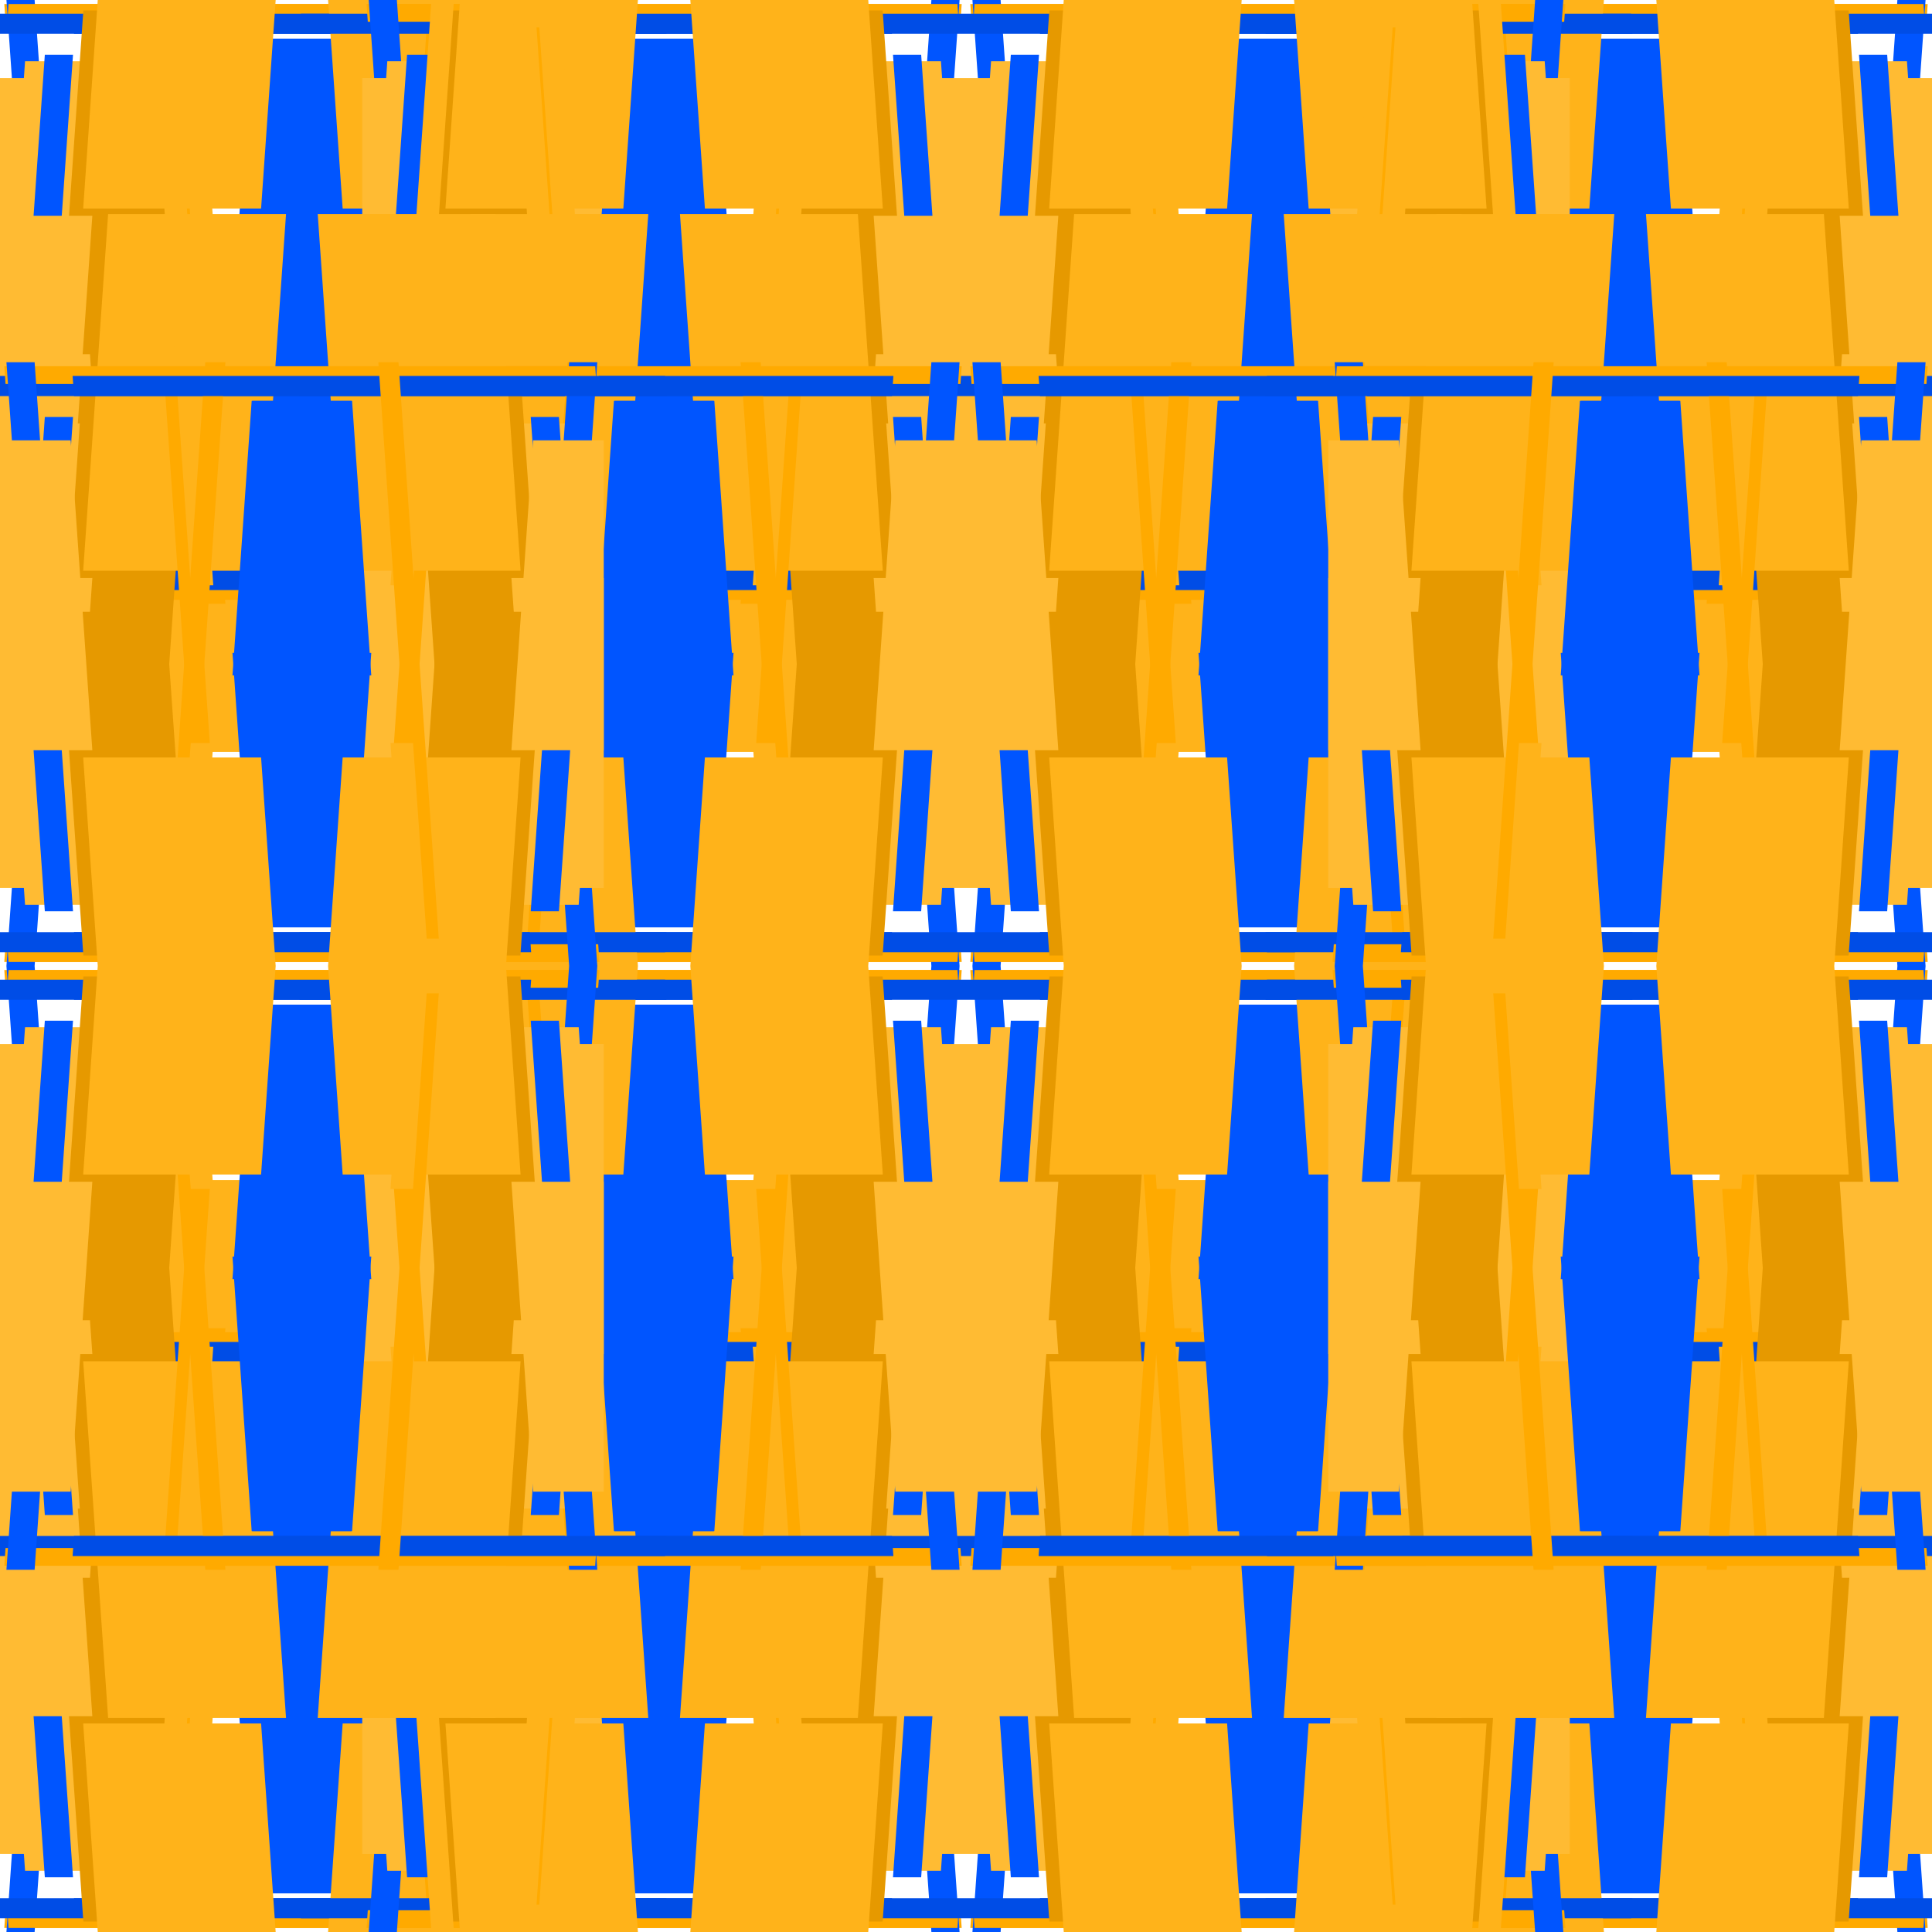
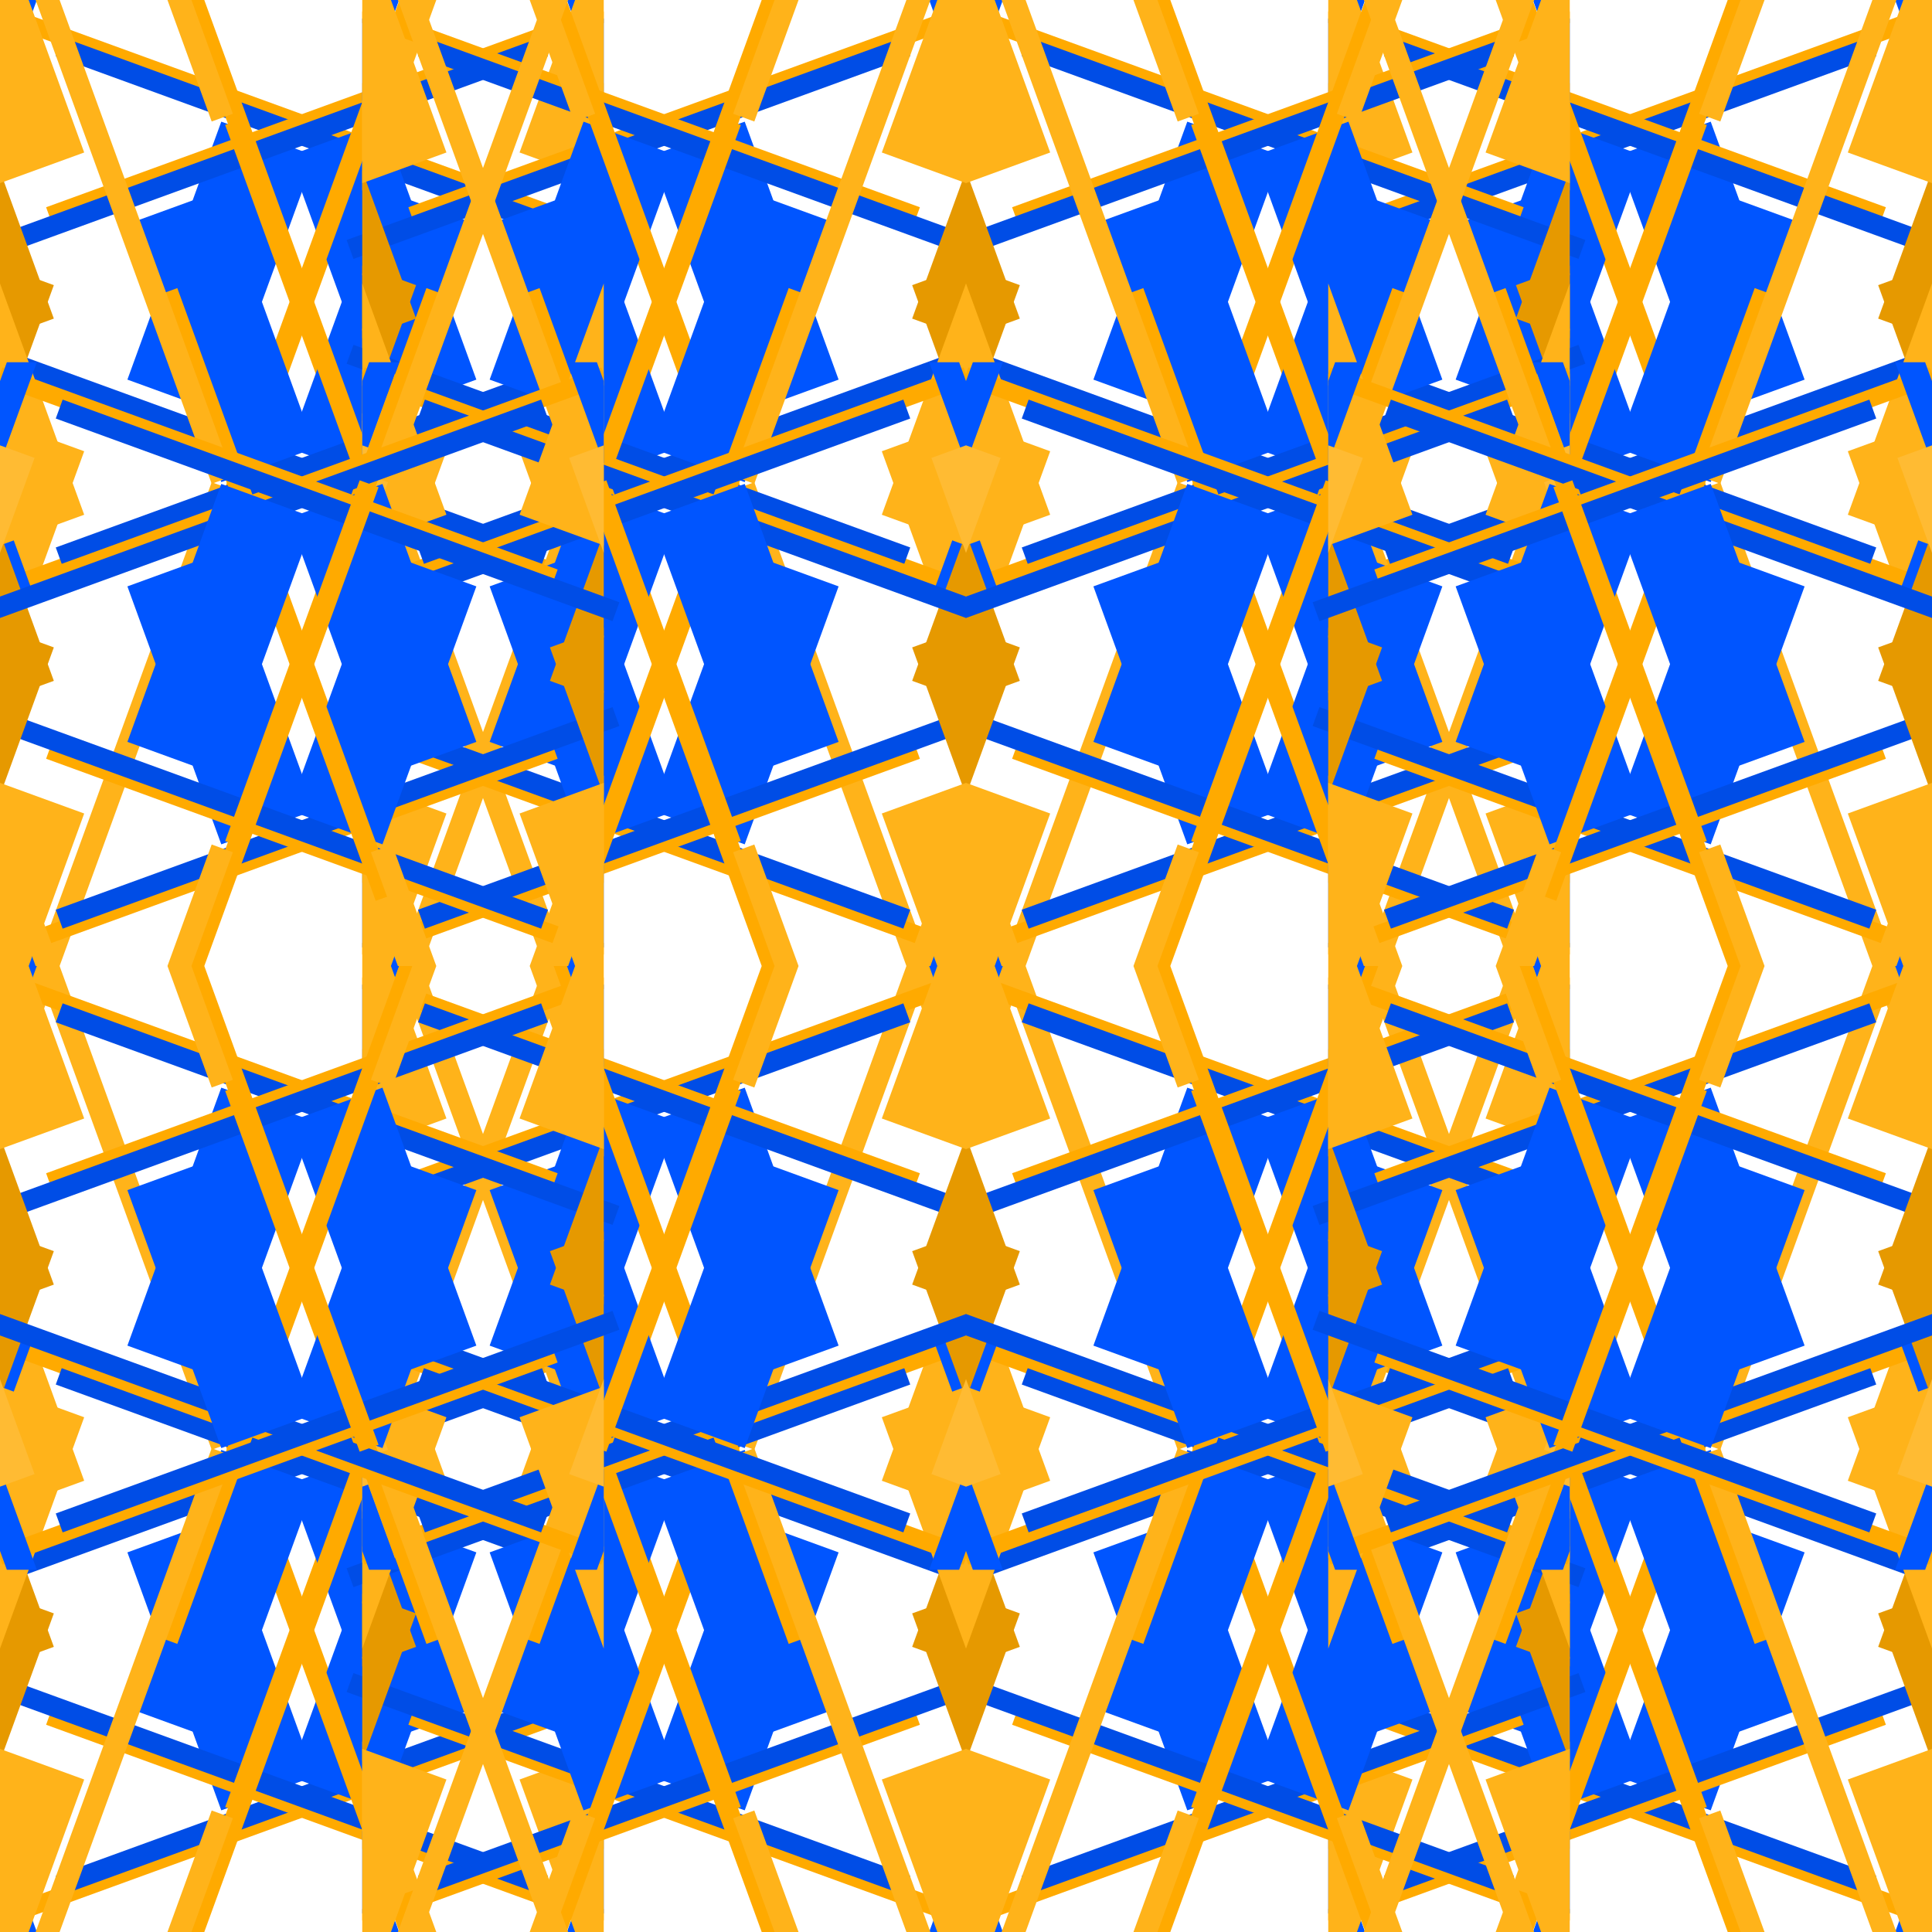
<svg xmlns="http://www.w3.org/2000/svg" xmlns:xlink="http://www.w3.org/1999/xlink" width="100%" height="100%" viewBox="0 0 2400 2400" style="stroke-width:0;background-color:#121212">
  <symbol id="quad3">
    <symbol id="quad2">
      <symbol id="quad1">
        <symbol id="quad0">
-           <rect x="5" y="5" width="734" height="22" rx="0" style="fill:hsl(40,100%,50%);fill-opacity:1" transform="rotate(0 0 0)translate(0 0)skewX(4)skewY(0)scale(1 1)" />"/&gt;<rect x="-16" y="319" width="133" height="355" rx="0" style="fill:hsl(40,100%,60%);fill-opacity:1" transform="rotate(0 0 0)translate(0 0)skewX(4)skewY(0)scale(1 1)" />"/&gt;<rect x="89" y="17" width="736" height="25" rx="0" style="fill:hsl(220,100%,45%);fill-opacity:1" transform="rotate(0 0 0)translate(0 0)skewX(4)skewY(0)scale(1 1)" />"/&gt;<rect x="52" y="310" width="132" height="427" rx="0" style="fill:hsl(40,100%,45%);fill-opacity:1" transform="rotate(0 0 0)translate(0 0)skewX(4)skewY(0)scale(1 1)" />"/&gt;<rect x="470" y="-15" width="25" height="731" rx="0" style="fill:hsl(40,100%,50%);fill-opacity:1" transform="rotate(0 0 0)translate(0 0)skewX(4)skewY(0)scale(1 1)" />"/&gt;<rect x="69" y="491" width="221" height="443" rx="0" style="fill:hsl(40,100%,55%);fill-opacity:1" transform="rotate(0 0 0)translate(0 0)skewX(4)skewY(0)scale(1 1)" />"/&gt;<rect x="452" y="473" width="28" height="725" rx="0" style="fill:hsl(40,100%,55%);fill-opacity:1" transform="rotate(0 0 0)translate(0 0)skewX(4)skewY(0)scale(1 1)" />"/&gt;<rect x="310" y="48" width="124" height="341" rx="0" style="fill:hsl(220,100%,50%);fill-opacity:1" transform="rotate(0 0 0)translate(0 0)skewX(4)skewY(0)scale(1 1)" />"/&gt;<rect x="8" y="-48" width="35" height="730" rx="0" style="fill:hsl(220,100%,50%);fill-opacity:1" transform="rotate(0 0 0)translate(0 0)skewX(4)skewY(0)scale(1 1)" />"/&gt;<rect x="-82" y="97" width="163" height="385" rx="0" style="fill:hsl(40,100%,60%);fill-opacity:1" transform="rotate(0 0 0)translate(0 0)skewX(4)skewY(0)scale(1 1)" />"/&gt;</symbol>
+           <rect x="5" y="5" width="734" height="22" rx="0" transform-origin="0 0" style="fill:hsl(40,100%,50%);fill-opacity:1" transform="rotate(20)translate(0 0)skewX(0)skewY(0)scale(1 1)" />"/&gt;<rect x="-16" y="319" width="133" height="355" rx="0" transform-origin="0 0" style="fill:hsl(40,100%,60%);fill-opacity:1" transform="rotate(20)translate(0 0)skewX(0)skewY(0)scale(1 1)" />"/&gt;<rect x="89" y="17" width="736" height="25" rx="0" transform-origin="0 0" style="fill:hsl(220,100%,45%);fill-opacity:1" transform="rotate(20)translate(0 0)skewX(0)skewY(0)scale(1 1)" />"/&gt;<rect x="52" y="310" width="132" height="427" rx="0" transform-origin="0 0" style="fill:hsl(40,100%,45%);fill-opacity:1" transform="rotate(20)translate(0 0)skewX(0)skewY(0)scale(1 1)" />"/&gt;<rect x="470" y="-15" width="25" height="731" rx="0" transform-origin="0 0" style="fill:hsl(40,100%,50%);fill-opacity:1" transform="rotate(20)translate(0 0)skewX(0)skewY(0)scale(1 1)" />"/&gt;<rect x="69" y="491" width="221" height="443" rx="0" transform-origin="0 0" style="fill:hsl(40,100%,55%);fill-opacity:1" transform="rotate(20)translate(0 0)skewX(0)skewY(0)scale(1 1)" />"/&gt;<rect x="452" y="473" width="28" height="725" rx="0" transform-origin="0 0" style="fill:hsl(40,100%,55%);fill-opacity:1" transform="rotate(20)translate(0 0)skewX(0)skewY(0)scale(1 1)" />"/&gt;<rect x="310" y="48" width="124" height="341" rx="0" transform-origin="0 0" style="fill:hsl(220,100%,50%);fill-opacity:1" transform="rotate(20)translate(0 0)skewX(0)skewY(0)scale(1 1)" />"/&gt;<rect x="8" y="-48" width="35" height="730" rx="0" transform-origin="0 0" style="fill:hsl(220,100%,50%);fill-opacity:1" transform="rotate(20)translate(0 0)skewX(0)skewY(0)scale(1 1)" />"/&gt;<rect x="-82" y="97" width="163" height="385" rx="0" transform-origin="0 0" style="fill:hsl(40,100%,60%);fill-opacity:1" transform="rotate(20)translate(0 0)skewX(0)skewY(0)scale(1 1)" />"/&gt;</symbol>
        <g>
          <use xlink:href="#quad0" />
        </g>
        <g transform="scale(-1 1) translate(-750 0)">
          <use xlink:href="#quad0" />
        </g>
        <g transform="scale(-1 -1) translate(-750 -750)">
          <use xlink:href="#quad0" />
        </g>
        <g transform="scale(1 -1) translate(0 -750)">
          <use xlink:href="#quad0" />
        </g>
      </symbol>
      <g>
        <use xlink:href="#quad1" />
      </g>
      <g transform="scale(-1 1) translate(-1200 0)">
        <use xlink:href="#quad1" />
      </g>
      <g transform="scale(-1 -1) translate(-1200 -1200)">
        <use xlink:href="#quad1" />
      </g>
      <g transform="scale(1 -1) translate(0 -1200)">
        <use xlink:href="#quad1" />
      </g>
    </symbol>
    <g>
      <use xlink:href="#quad2" />
    </g>
    <g transform="scale(-1 1) translate(-2400 0)">
      <use xlink:href="#quad2" />
    </g>
    <g transform="scale(-1 -1) translate(-2400 -2400)">
      <use xlink:href="#quad2" />
    </g>
    <g transform="scale(1 -1) translate(0 -2400)">
      <use xlink:href="#quad2" />
    </g>
  </symbol>
  <g transform="scale(1 1)">
    <use xlink:href="#quad3" />
  </g>
</svg>
